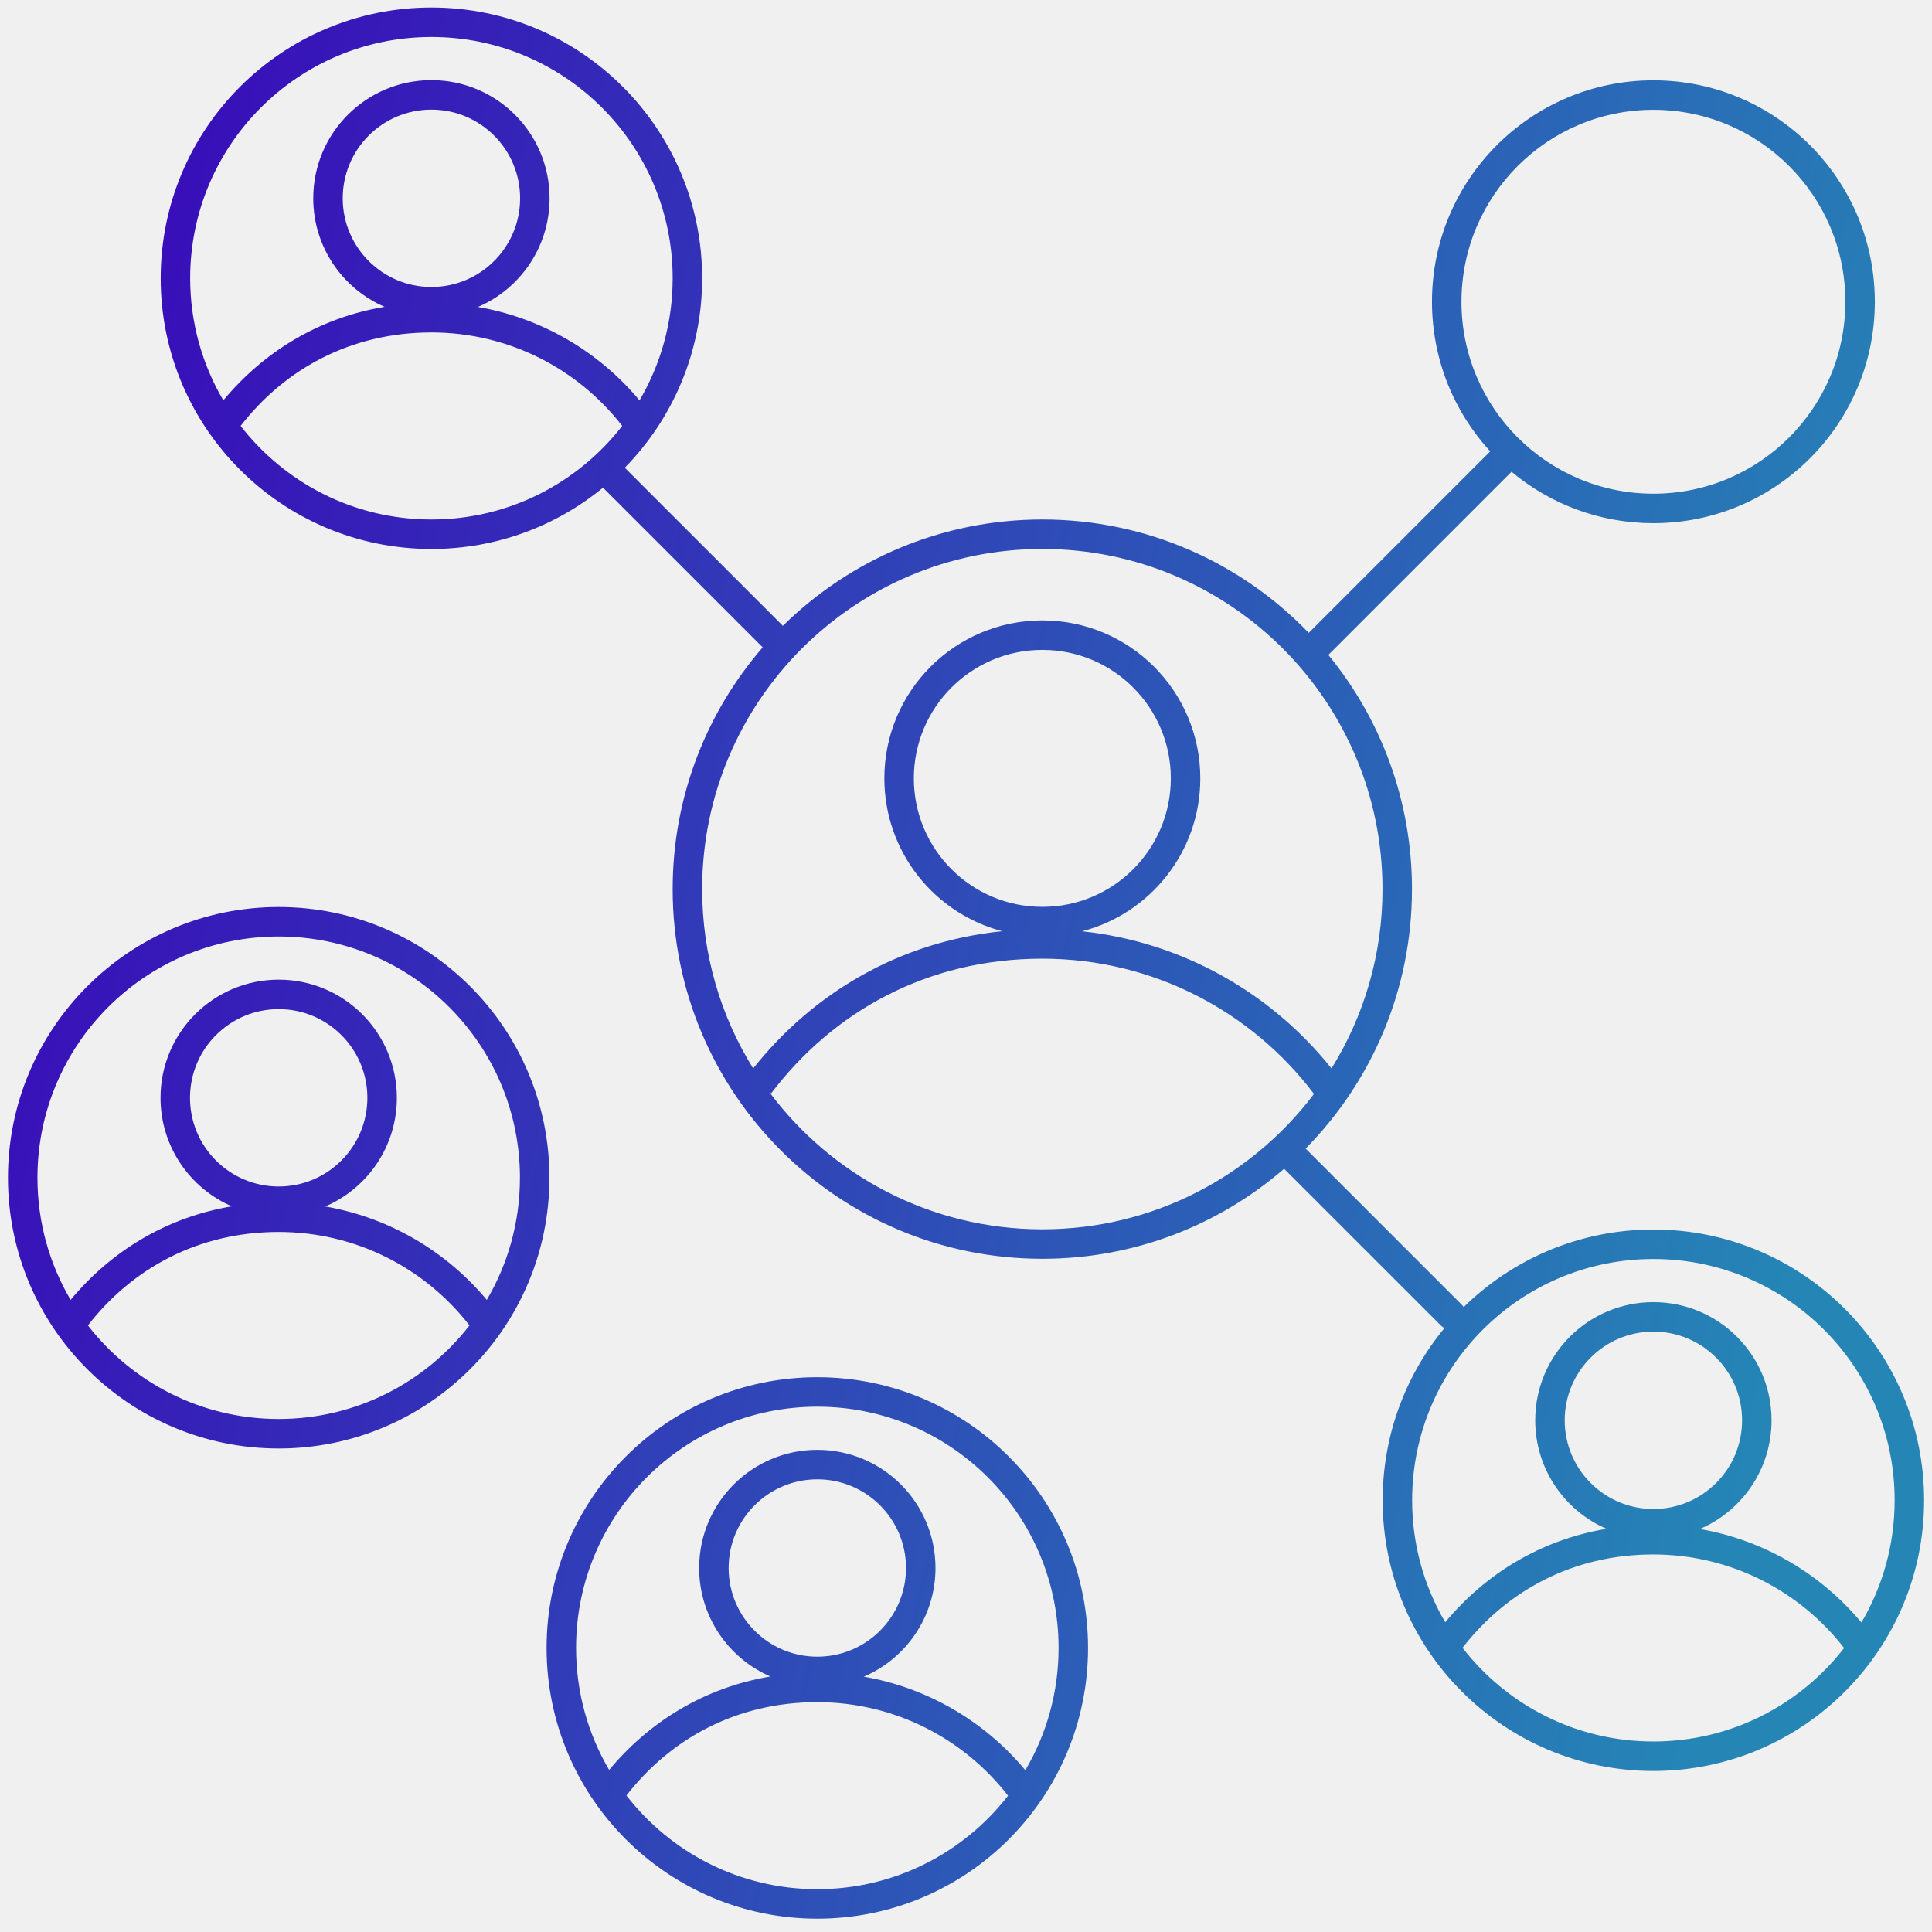
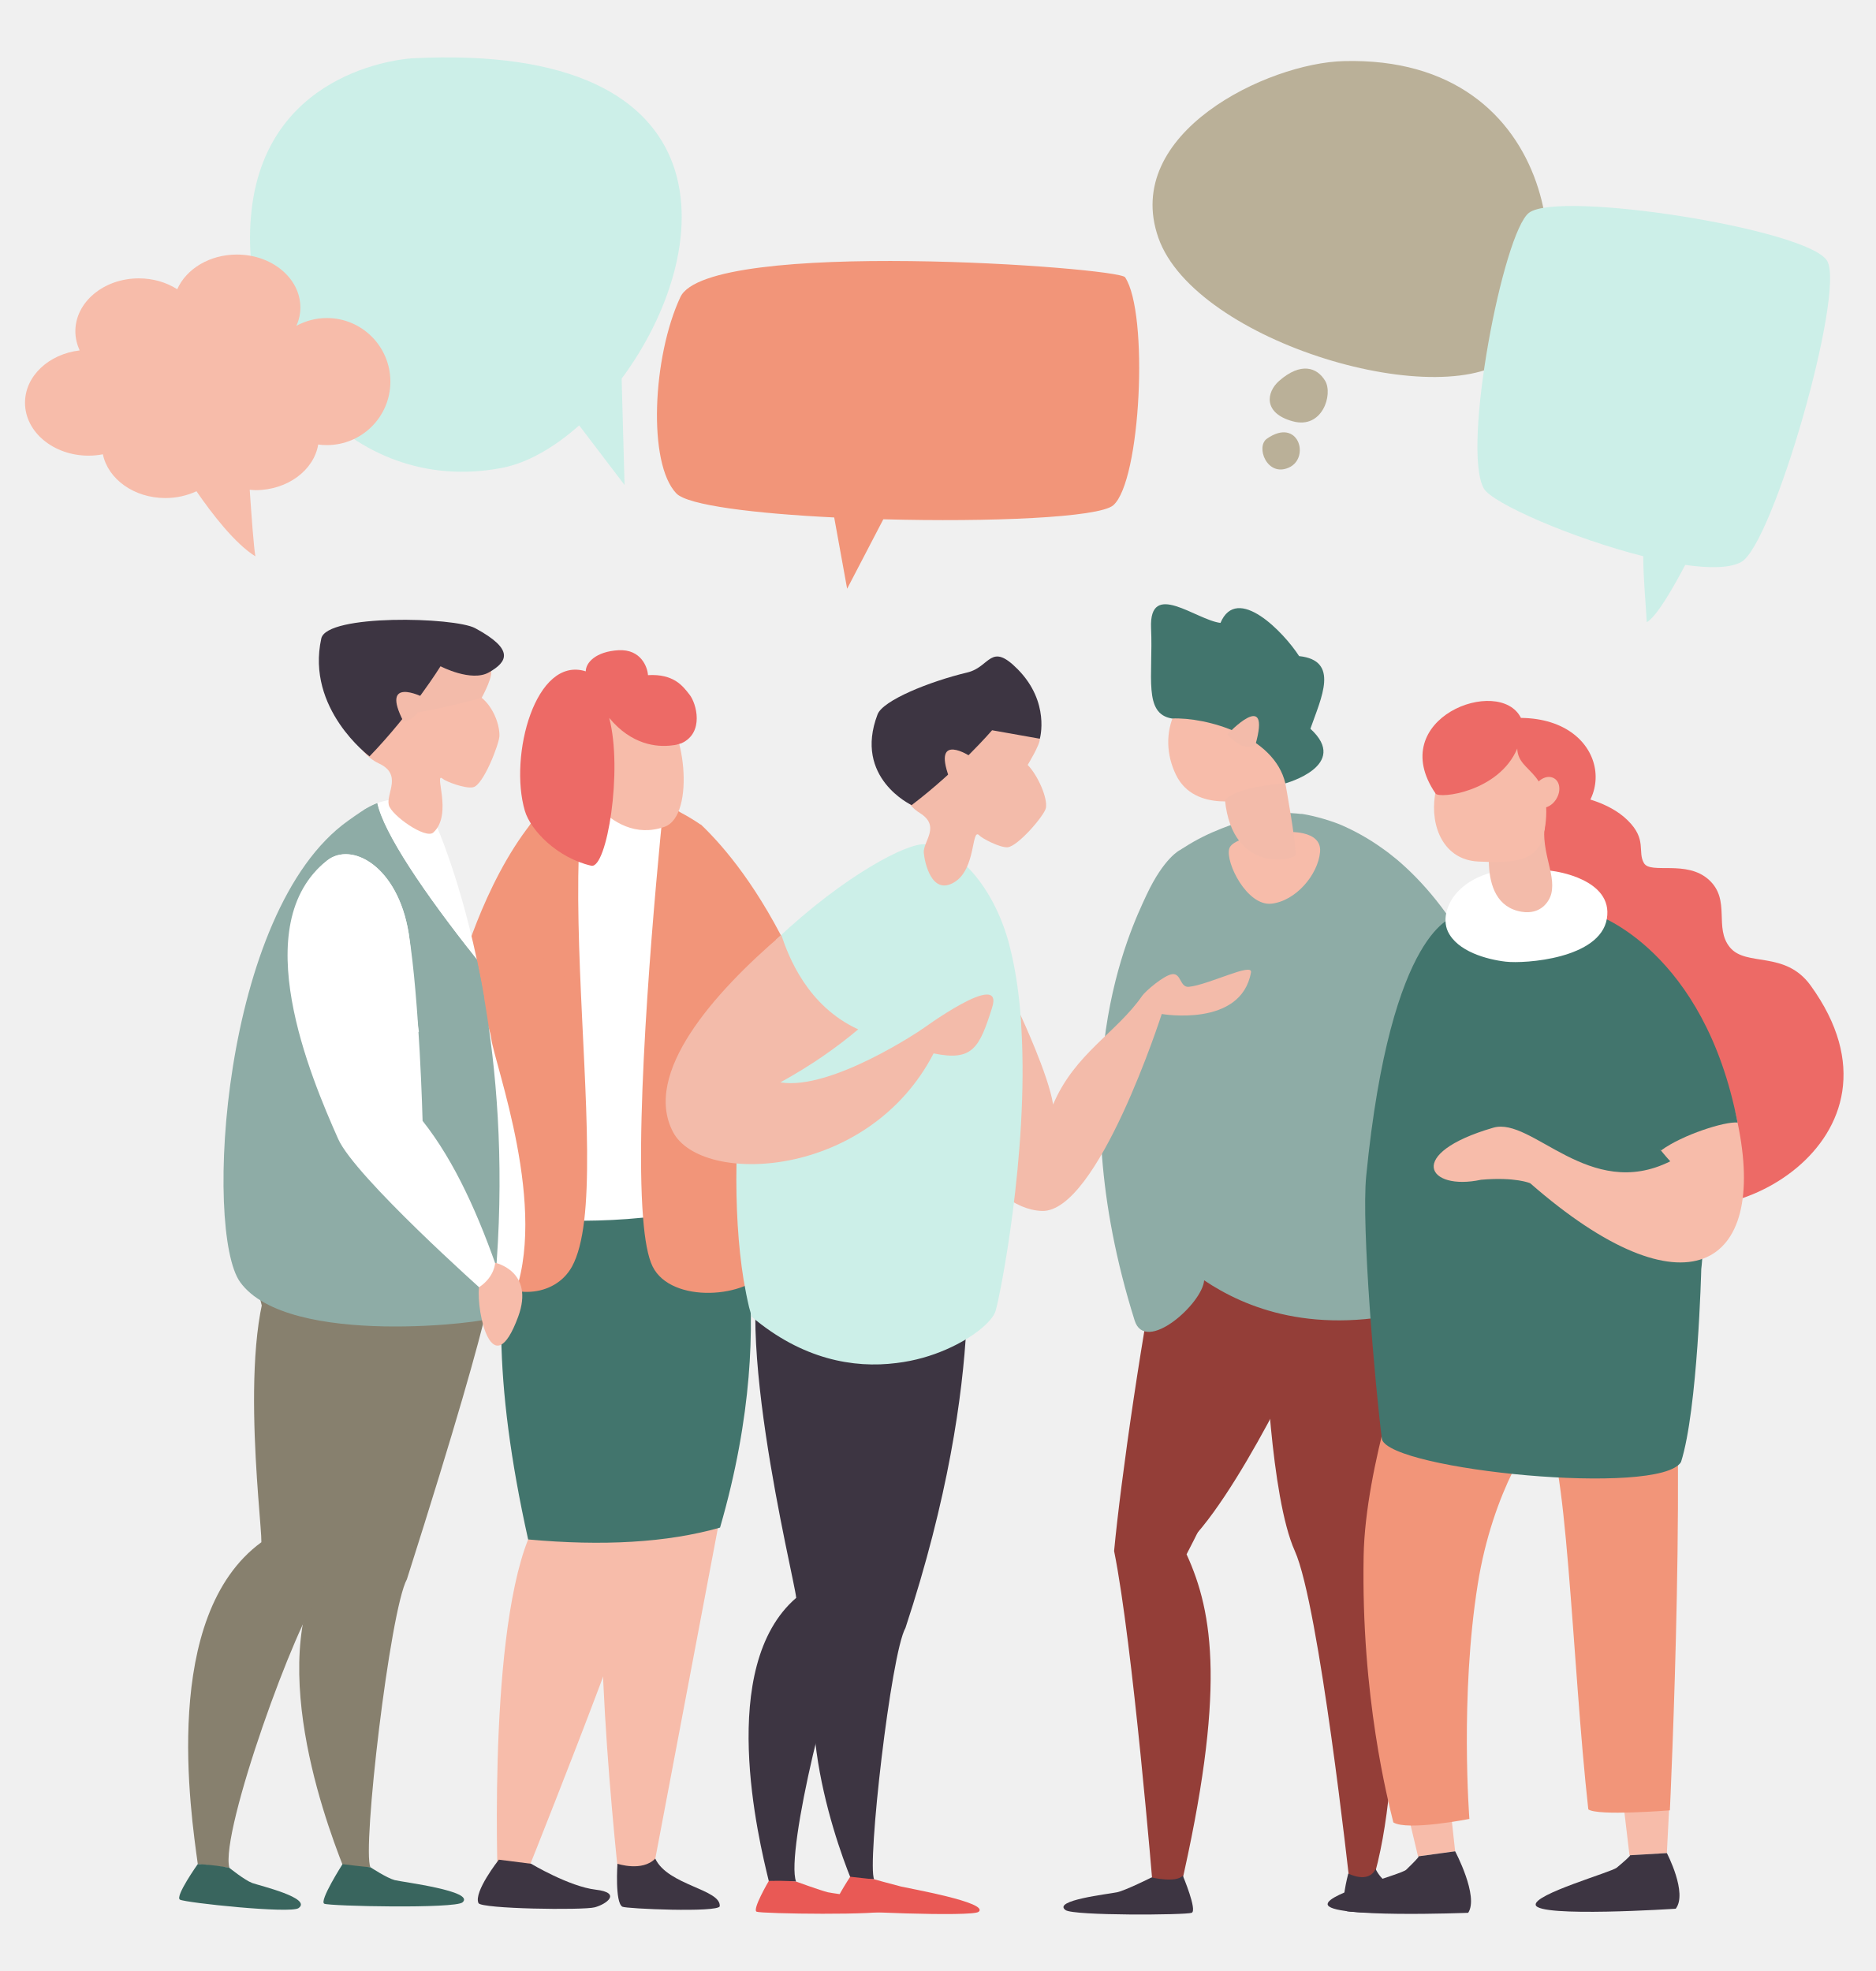
- <svg xmlns="http://www.w3.org/2000/svg" width="116" height="116" viewBox="0 0 116 116" fill="none">
-   <path fill-rule="evenodd" clip-rule="evenodd" d="M11.418 16.706C11.418 8.706 17.903 2.221 25.903 2.221C33.903 2.221 40.388 8.706 40.388 16.706C40.388 19.382 39.663 21.889 38.397 24.04C35.983 21.146 32.576 19.102 28.697 18.43C31.226 17.346 32.998 14.833 32.998 11.906C32.998 7.988 29.822 4.811 25.903 4.811C21.985 4.811 18.808 7.988 18.808 11.906C18.808 14.826 20.571 17.333 23.091 18.422C19.136 19.085 15.82 21.136 13.409 24.039C12.144 21.888 11.418 19.382 11.418 16.706ZM25.903 19.961C30.564 19.961 34.711 22.159 37.359 25.572C34.709 28.991 30.563 31.191 25.903 31.191C21.243 31.191 17.097 28.991 14.447 25.572C17.101 22.152 21.068 19.961 25.903 19.961ZM25.903 0.451C16.926 0.451 9.648 7.729 9.648 16.706C9.648 25.684 16.926 32.961 25.903 32.961C29.814 32.961 33.401 31.581 36.206 29.28L45.794 38.868C42.426 42.76 40.388 47.834 40.388 53.385C40.388 65.642 50.325 75.58 62.583 75.58C68.134 75.58 73.209 73.542 77.1 70.174L86.507 79.581C86.573 79.647 86.647 79.701 86.726 79.742C84.409 82.551 83.017 86.152 83.017 90.077C83.017 99.055 90.295 106.332 99.272 106.332C108.25 106.332 115.527 99.055 115.527 90.077C115.527 81.1 108.25 73.822 99.272 73.822C94.835 73.822 90.814 75.6 87.881 78.482C87.846 78.428 87.806 78.377 87.758 78.329L78.392 68.963C82.341 64.956 84.778 59.455 84.778 53.385C84.778 48.048 82.895 43.151 79.756 39.323L90.754 28.325C93.061 30.252 96.032 31.412 99.273 31.412C106.616 31.412 112.568 25.46 112.568 18.117C112.568 10.775 106.616 4.822 99.273 4.822C91.931 4.822 85.978 10.775 85.978 18.117C85.978 21.581 87.303 24.736 89.474 27.102L78.579 37.997C74.541 33.801 68.867 31.19 62.583 31.19C56.513 31.19 51.012 33.627 47.005 37.576L37.513 28.084C40.386 25.152 42.158 21.136 42.158 16.706C42.158 7.729 34.881 0.451 25.903 0.451ZM62.583 32.96C51.303 32.96 42.158 42.104 42.158 53.385C42.158 57.335 43.28 61.024 45.222 64.15C48.815 59.631 53.971 56.547 60.176 55.911C56.104 54.846 53.098 51.141 53.098 46.735C53.098 41.496 57.345 37.25 62.583 37.25C67.822 37.25 72.068 41.496 72.068 46.735C72.068 51.148 69.054 54.858 64.971 55.916C71.022 56.563 76.346 59.641 79.945 64.149C81.887 61.023 83.008 57.335 83.008 53.385C83.008 42.104 73.864 32.96 62.583 32.96ZM78.894 65.681C75.164 60.747 69.245 57.56 62.583 57.56C55.687 57.56 50.032 60.726 46.299 65.649L46.185 65.563C49.907 70.567 55.867 73.81 62.583 73.81C69.247 73.81 75.166 70.618 78.894 65.681ZM62.583 39.02C58.323 39.02 54.868 42.474 54.868 46.735C54.868 50.995 58.323 54.45 62.583 54.45C66.844 54.45 70.298 50.995 70.298 46.735C70.298 42.474 66.844 39.02 62.583 39.02ZM20.578 11.906C20.578 8.965 22.962 6.581 25.903 6.581C28.844 6.581 31.228 8.965 31.228 11.906C31.228 14.847 28.844 17.231 25.903 17.231C22.962 17.231 20.578 14.847 20.578 11.906ZM99.272 75.592C91.272 75.592 84.787 82.078 84.787 90.077C84.787 92.75 85.511 95.254 86.774 97.403C89.186 94.501 92.502 92.453 96.457 91.792C93.939 90.702 92.177 88.196 92.177 85.277C92.177 81.359 95.354 78.182 99.272 78.182C103.191 78.182 106.367 81.359 106.367 85.277C106.367 88.205 104.594 90.719 102.063 91.803C105.942 92.476 109.35 94.522 111.762 97.418C113.03 95.265 113.757 92.756 113.757 90.077C113.757 82.078 107.272 75.592 99.272 75.592ZM110.723 98.95C108.075 95.533 103.926 93.332 99.262 93.332C94.43 93.332 90.465 95.52 87.812 98.937C90.461 102.359 94.609 104.562 99.272 104.562C103.929 104.562 108.073 102.365 110.723 98.95ZM99.272 79.952C96.331 79.952 93.947 82.337 93.947 85.277C93.947 88.218 96.331 90.602 99.272 90.602C102.213 90.602 104.597 88.218 104.597 85.277C104.597 82.337 102.213 79.952 99.272 79.952ZM2.248 70.714C2.248 62.714 8.733 56.229 16.733 56.229C24.733 56.229 31.218 62.714 31.218 70.714C31.218 73.39 30.493 75.897 29.227 78.048C26.814 75.154 23.406 73.109 19.527 72.438C22.056 71.353 23.828 68.841 23.828 65.914C23.828 61.996 20.652 58.819 16.733 58.819C12.815 58.819 9.638 61.996 9.638 65.914C9.638 68.833 11.401 71.341 13.921 72.43C9.966 73.093 6.65 75.143 4.239 78.047C2.974 75.896 2.248 73.39 2.248 70.714ZM16.733 73.969C21.394 73.969 25.541 76.167 28.189 79.58C25.539 82.999 21.393 85.199 16.733 85.199C12.073 85.199 7.927 82.999 5.278 79.58C7.931 76.16 11.898 73.969 16.733 73.969ZM16.733 54.459C7.756 54.459 0.478 61.737 0.478 70.714C0.478 79.692 7.756 86.969 16.733 86.969C25.711 86.969 32.988 79.692 32.988 70.714C32.988 61.737 25.711 54.459 16.733 54.459ZM11.408 65.914C11.408 62.973 13.792 60.589 16.733 60.589C19.674 60.589 22.058 62.973 22.058 65.914C22.058 68.855 19.674 71.239 16.733 71.239C13.792 71.239 11.408 68.855 11.408 65.914ZM49.073 84.46C41.073 84.46 34.588 90.945 34.588 98.945C34.588 101.617 35.312 104.121 36.574 106.27C38.987 103.369 42.303 101.32 46.258 100.659C43.74 99.57 41.978 97.063 41.978 94.145C41.978 90.226 45.155 87.05 49.073 87.05C52.992 87.05 56.168 90.226 56.168 94.145C56.168 97.072 54.395 99.586 51.864 100.67C55.743 101.343 59.15 103.389 61.563 106.285C62.831 104.133 63.558 101.623 63.558 98.945C63.558 90.945 57.073 84.46 49.073 84.46ZM60.524 107.817C57.876 104.4 53.727 102.2 49.063 102.2C44.231 102.2 40.266 104.388 37.612 107.804C40.262 111.226 44.41 113.43 49.073 113.43C53.73 113.43 57.874 111.232 60.524 107.817ZM32.818 98.945C32.818 89.967 40.096 82.69 49.073 82.69C58.05 82.69 65.328 89.967 65.328 98.945C65.328 107.922 58.05 115.2 49.073 115.2C40.096 115.2 32.818 107.922 32.818 98.945ZM49.073 88.82C46.132 88.82 43.748 91.204 43.748 94.145C43.748 97.085 46.132 99.47 49.073 99.47C52.014 99.47 54.398 97.085 54.398 94.145C54.398 91.204 52.014 88.82 49.073 88.82ZM87.748 18.117C87.748 11.752 92.908 6.592 99.273 6.592C105.638 6.592 110.798 11.752 110.798 18.117C110.798 24.483 105.638 29.642 99.273 29.642C92.908 29.642 87.748 24.483 87.748 18.117Z" fill="url(#paint0_linear_7715_20915)" />
+ <svg xmlns="http://www.w3.org/2000/svg" width="98" zoomAndPan="magnify" viewBox="0 0 73.5 77.25" height="103" preserveAspectRatio="xMidYMid meet" version="1.0">
  <defs>
-     <linearGradient id="paint0_linear_7715_20915" x1="-0.637" y1="-1.664" x2="119.91" y2="25.497" gradientUnits="userSpaceOnUse">
-       <stop stop-color="#3B00B9" />
-       <stop offset="1" stop-color="#2586B6" />
-     </linearGradient>
+     <clipPath id="bb3f78462e">
+       <path d="M 41.633 73.508 L 46.871 73.508 L 46.871 75.035 L 41.633 75.035 Z M 41.633 73.508 " clip-rule="nonzero" />
+     </clipPath>
+     <clipPath id="6dc20143b3">
+       <path d="M 52 72.461 L 57.77 72.461 L 57.77 75.035 L 52 75.035 Z M 52 72.461 " clip-rule="nonzero" />
+     </clipPath>
+     <clipPath id="4964c7ddd6">
+       <path d="M 32.625 73.508 L 38.492 73.508 L 38.492 75.035 L 32.625 75.035 Z M 32.625 73.508 " clip-rule="nonzero" />
+     </clipPath>
+     <clipPath id="c85654ed9c">
+       <path d="M 29.48 73.508 L 34.93 73.508 L 34.93 75.035 L 29.48 75.035 Z M 29.48 73.508 " clip-rule="nonzero" />
+     </clipPath>
+     <clipPath id="968e035b64">
+       <path d="M 60.074 30.543 L 72.238 30.543 L 72.238 47.309 L 60.074 47.309 Z M 60.074 30.543 " clip-rule="nonzero" />
+     </clipPath>
+     <clipPath id="839d8d36e9">
+       <path d="M 0.98 9 L 16 9 L 16 22 L 0.98 22 Z M 0.98 9 " clip-rule="nonzero" />
+     </clipPath>
  </defs>
+   <path fill="#ccefe8" d="M 9.859 8.227 C 10.508 2.551 16.16 2.285 16.16 2.285 C 28.812 1.641 28.027 9.898 24.359 14.84 L 24.473 19.008 L 22.695 16.672 C 21.715 17.543 20.664 18.148 19.66 18.34 C 13.699 19.484 9.211 13.902 9.859 8.227 " fill-opacity="1" fill-rule="nonzero" />
+   <path fill="#f29579" d="M 26.66 11.645 C 27.75 9.309 43.828 10.477 44.086 10.867 C 45.02 12.266 44.707 18.871 43.621 19.805 C 43.055 20.289 38.766 20.465 34.613 20.352 L 33.195 23.074 L 32.688 20.281 C 29.602 20.129 26.957 19.809 26.504 19.34 C 25.371 18.16 25.57 13.98 26.66 11.645 " fill-opacity="1" fill-rule="nonzero" />
+   <path fill="#f7bcaa" d="M 28.242 59.305 L 25.363 74.508 L 24.352 74.59 C 24.352 74.59 23.031 63.453 23.809 59.062 C 25.285 58.41 28.242 59.305 28.242 59.305 " fill-opacity="1" fill-rule="nonzero" />
+   <path fill="#f7bcaa" d="M 25.055 56.297 C 25.055 56.297 25.055 60.281 25.129 61.34 C 24.742 63.207 20.348 74.145 20.348 74.145 L 19.531 74.508 C 19.531 74.508 19.062 64.457 20.695 60.336 C 22.562 58.004 25.055 56.297 25.055 56.297 " fill-opacity="1" fill-rule="nonzero" />
+   <path fill="#3d3542" d="M 25.676 72.844 C 26.168 73.898 28.258 74.043 28.203 74.715 C 28.113 74.965 24.539 74.812 24.387 74.73 C 24.09 74.562 24.195 73.047 24.195 73.047 C 24.195 73.047 25.168 73.371 25.676 72.844 " fill-opacity="1" fill-rule="nonzero" />
+   <path fill="#3d3542" d="M 20.812 73.047 C 20.812 73.047 22.305 73.941 23.34 74.062 C 24.379 74.184 23.762 74.633 23.305 74.754 C 22.844 74.875 18.859 74.816 18.75 74.59 C 18.547 74.156 19.547 72.887 19.547 72.887 L 20.812 73.047 " fill-opacity="1" fill-rule="nonzero" />
+   <path fill="#42756d" d="M 20.695 60.336 C 19.297 54.051 19.418 49.98 20.289 46.695 C 21.066 46.785 21.789 46.992 22.449 47.254 C 22.402 46.836 22.379 46.594 22.379 46.594 L 28.5 45.883 C 28.5 45.883 30.758 51.09 28.215 59.871 C 26.137 60.465 23.609 60.602 20.695 60.336 " fill-opacity="1" fill-rule="nonzero" />
+   <path fill="#943e38" d="M 45.652 47.793 C 49.344 48.43 51.32 48.535 55.133 48.488 C 54.957 52.105 55.062 56.609 54.055 59.617 C 54.648 61.543 55.09 69.551 53.762 73.816 C 53.613 73.957 52.879 73.75 52.879 73.75 C 52.879 73.75 51.695 62.922 50.738 60.789 C 49.777 58.652 49.586 52.773 49.586 52.773 C 49.586 52.773 49.527 55.078 46.496 60.918 C 47.551 63.227 48.039 66.297 46.238 74.094 C 46.02 74.164 45.184 74.07 45.184 74.07 C 45.184 74.07 44.387 64.395 43.656 60.789 C 43.91 58.086 44.781 51.902 45.652 47.793 " fill-opacity="1" fill-rule="nonzero" />
+   <path fill="#3d3542" d="M 53.902 73.25 C 54.336 74.141 55.531 74.27 55.484 74.828 C 55.406 75.043 52.879 74.969 52.746 74.898 C 52.48 74.758 52.832 73.43 52.832 73.43 C 52.832 73.43 53.621 73.848 53.902 73.25 " fill-opacity="1" fill-rule="nonzero" />
+   <g clip-path="url(#bb3f78462e)">
+     <path fill="#3d3542" d="M 46.348 73.512 C 46.348 73.512 46.926 74.883 46.695 74.969 C 46.469 75.059 42.066 75.09 41.754 74.863 C 41.219 74.48 43.445 74.234 43.773 74.164 C 44.102 74.094 45.125 73.582 45.125 73.582 C 45.125 73.582 46.078 73.812 46.348 73.512 " fill-opacity="1" fill-rule="nonzero" />
+   </g>
+   <path fill="#943e38" d="M 51.164 52.852 C 51.164 52.852 47.895 59.914 45.859 61.02 C 47.957 53.621 49.07 50.059 51.164 52.852 " fill-opacity="1" fill-rule="nonzero" />
+   <path fill="#ffffff" d="M 20.613 47.758 C 20.613 47.758 21.547 47.852 22.891 47.844 C 23.574 47.84 24.367 47.809 25.199 47.723 C 25.863 47.664 26.551 47.562 27.227 47.418 C 27.297 44.539 27.223 41.934 27.09 39.695 C 26.996 38.086 26.871 36.664 26.738 35.469 L 26.738 35.457 C 26.527 33.543 26.309 32.215 26.207 31.617 C 26.141 31.59 26.078 31.559 26.004 31.527 C 25.512 31.316 24.922 31.125 24.301 31.047 C 23.855 30.984 23.398 30.98 22.938 31.062 C 22.867 31.074 22.801 31.09 22.73 31.102 C 22.672 31.121 22.613 31.137 22.551 31.152 L 22.051 35.441 L 21.738 38.117 L 20.613 47.758 " fill-opacity="1" fill-rule="nonzero" />
+   <path fill="#f29579" d="M 19.023 49.957 C 19.918 50.922 21.73 50.891 22.418 49.633 C 22.648 49.207 22.801 48.602 22.891 47.844 C 23.266 44.695 22.605 39.059 22.66 34.352 C 22.672 33.41 22.711 32.5 22.793 31.656 C 22.797 31.59 22.805 31.527 22.812 31.469 C 22.801 31.312 22.773 31.191 22.73 31.102 C 22.672 31.121 22.613 31.137 22.551 31.152 C 21.941 31.332 21.352 31.68 20.812 32.27 C 20.809 32.27 20.809 32.27 20.809 32.266 C 20.797 32.281 20.789 32.297 20.777 32.316 C 20.211 33.246 19.602 34.805 19.371 37.324 C 19.273 38.434 19.25 39.727 19.336 41.234 C 19.348 41.398 19.359 41.57 19.371 41.738 C 19.66 45.738 17.875 48.715 19.023 49.957 " fill-opacity="1" fill-rule="nonzero" />
+   <path fill="#f29579" d="M 25.199 47.723 C 25.266 48.594 25.387 49.258 25.57 49.633 C 26.301 51.121 29.332 50.875 30.055 49.746 C 30.777 48.617 30.961 47.008 30.812 45.199 C 30.438 40.461 27.809 34.344 26.645 31.832 C 26.559 31.789 26.465 31.738 26.367 31.691 C 26.316 31.668 26.262 31.645 26.207 31.617 C 26.141 31.59 26.078 31.559 26.004 31.527 C 25.719 34.344 24.855 43.461 25.199 47.723 " fill-opacity="1" fill-rule="nonzero" />
+   <path fill="#f29579" d="M 26.531 38.973 C 26.719 39.207 26.902 39.449 27.09 39.695 C 28.395 41.414 29.707 43.414 30.812 45.199 C 32.516 47.941 33.742 50.195 33.742 50.195 C 33.742 50.195 33.742 50.195 34.32 49.809 C 32.957 38.852 29.32 34.078 27.457 32.309 C 27.457 32.312 27.457 32.316 27.453 32.32 C 27.453 32.32 27.145 32.094 26.645 31.832 C 26.559 31.789 26.465 31.738 26.367 31.691 C 26.457 32.312 26.66 33.863 26.738 35.457 L 26.738 35.469 C 26.797 36.777 26.773 38.109 26.531 38.973 " fill-opacity="1" fill-rule="nonzero" />
+   <path fill="#f29579" d="M 17.941 38.359 C 17.941 38.359 18.57 42.09 19.371 41.738 C 19.887 41.512 20.469 37.004 20.996 37.316 C 21.262 37.473 21.512 37.727 21.738 38.117 C 21.887 38.367 22.02 38.672 22.133 39.039 C 22.086 37.559 22.145 36.23 22.254 35.082 C 22.387 33.629 22.605 32.465 22.793 31.656 C 22.844 31.43 22.895 31.23 22.938 31.062 C 22.867 31.074 22.801 31.09 22.73 31.102 C 22.672 31.121 22.613 31.137 22.551 31.152 C 21.941 31.332 21.352 31.68 20.812 32.273 C 20.809 32.27 20.809 32.27 20.809 32.266 C 20.793 32.242 20.82 32.297 20.812 32.273 C 18.93 34.652 18 38.125 17.945 38.348 C 17.941 38.355 17.941 38.359 17.941 38.359 " fill-opacity="1" fill-rule="nonzero" />
+   <path fill="#f7bcaa" d="M 25.816 27.828 C 26.82 28.207 27.285 31.965 26.039 32.406 C 23.789 33.195 22.422 30.16 22.422 30.16 C 22.422 30.16 21.578 26.238 25.816 27.828 " fill-opacity="1" fill-rule="nonzero" />
+   <path fill="#ed6a66" d="M 22.953 26.312 C 22.953 25.973 23.344 25.535 24.238 25.484 C 25.125 25.438 25.375 26.16 25.391 26.461 C 26.406 26.402 26.762 26.895 27.023 27.23 C 27.289 27.57 27.605 28.715 26.707 29.129 C 26.707 29.129 26.688 29.133 26.656 29.145 C 26.555 29.18 26.453 29.203 26.355 29.211 C 26.336 29.211 26.316 29.215 26.293 29.219 C 25.75 29.281 24.758 29.207 23.871 28.137 C 24.414 30.172 23.781 34.07 23.168 33.93 C 21.836 33.625 20.789 32.539 20.566 31.777 C 19.934 29.625 20.98 25.691 22.953 26.312 " fill-opacity="1" fill-rule="nonzero" />
+   <path fill="#f7bcaa" d="M 55.566 72.758 L 55.117 70.875 L 56.801 70.562 L 57.02 72.559 L 55.566 72.758 " fill-opacity="1" fill-rule="nonzero" />
+   <path fill="#f7bcaa" d="M 63.852 72.715 L 63.543 70.109 L 65.457 69.867 L 65.316 72.629 L 63.852 72.715 " fill-opacity="1" fill-rule="nonzero" />
+   <g clip-path="url(#6dc20143b3)">
+     <path fill="#3d3542" d="M 57.531 74.969 C 57.531 74.969 52.023 75.188 52.023 74.629 C 52.023 74.203 54.91 73.469 55.102 73.281 C 55.766 72.641 55.566 72.758 55.566 72.758 L 57.02 72.559 C 57.02 72.559 57.957 74.32 57.531 74.969 " fill-opacity="1" fill-rule="nonzero" />
+   </g>
+   <path fill="#3d3542" d="M 65.664 74.809 C 65.664 74.809 60.27 75.164 60.176 74.66 C 60.098 74.238 63.148 73.375 63.355 73.199 C 64.055 72.613 63.852 72.715 63.852 72.715 L 65.316 72.629 C 65.316 72.629 66.137 74.195 65.664 74.809 " fill-opacity="1" fill-rule="nonzero" />
+   <path fill="#f29579" d="M 55.199 52.668 C 55.199 52.668 53.496 57.461 53.434 60.984 C 53.332 66.516 54.391 70.574 54.598 71.426 C 55.152 71.77 57.578 71.289 57.578 71.289 C 57.578 71.289 57.203 66.48 57.906 62.09 C 58.484 58.449 60.129 55.992 60.457 56.059 C 61.383 56.238 61.602 65.25 62.238 70.914 C 62.586 71.184 65.434 70.953 65.434 70.953 C 65.434 70.953 66.168 55.547 65.41 50.09 C 64.441 47.73 62.438 47.59 62.438 47.59 L 56.586 48.281 L 55.199 52.668 " fill-opacity="1" fill-rule="nonzero" />
+   <path fill="#8eaca6" d="M 44.461 51.754 C 41.477 42.242 44.277 36.473 44.922 35.086 L 44.922 35.082 L 44.926 35.078 C 45.605 33.625 46.23 33.32 46.23 33.32 L 46.23 33.328 C 46.23 33.328 46.23 33.324 46.23 33.324 C 46.289 33.281 46.348 33.246 46.406 33.211 C 46.859 32.918 47.348 32.676 47.863 32.473 C 48.238 32.324 48.641 32.195 49.047 32.105 C 49.953 31.895 50.25 31.855 50.25 31.855 C 50.25 31.855 50.453 31.855 50.801 31.883 C 50.859 31.887 50.922 31.895 50.988 31.902 C 50.992 31.898 51 31.902 51.008 31.898 C 51.531 31.977 52.211 32.184 52.586 32.348 C 53.066 32.559 53.617 32.852 54.184 33.262 C 54.359 33.383 54.531 33.52 54.707 33.664 C 54.711 33.668 54.719 33.672 54.723 33.676 C 56.703 35.344 59.273 38.844 59.531 44.75 C 59.574 45.73 55.977 49.797 55.68 51.309 C 51.512 52.402 48.773 51.246 47.184 50.18 C 47.121 51.094 44.879 53.09 44.461 51.754 " fill-opacity="1" fill-rule="nonzero" />
+   <path fill="#f7bcaa" d="M 50.379 32.613 C 50.379 32.613 51.805 32.492 51.727 33.391 C 51.645 34.289 50.77 35.316 49.82 35.418 C 48.867 35.52 48.012 33.805 48.168 33.262 C 48.324 32.715 50.379 32.613 50.379 32.613 " fill-opacity="1" fill-rule="nonzero" />
+   <path fill="#f7bcaa" d="M 50.367 30.703 C 50.367 30.703 50.965 25.422 48.441 26.133 C 45.922 26.844 45.332 28.82 46.078 30.363 C 46.82 31.906 48.969 31.289 48.969 31.289 L 50.367 30.703 " fill-opacity="1" fill-rule="nonzero" />
+   <path fill="#42756d" d="M 50.367 30.703 C 50.367 30.703 52.922 30.004 51.348 28.562 C 51.773 27.348 52.504 25.883 50.906 25.715 C 50.309 24.785 48.473 22.875 47.824 24.414 C 46.863 24.297 45.023 22.707 45.105 24.617 C 45.188 26.523 44.793 27.969 45.918 28.16 C 47.27 28.102 49.93 28.836 50.367 30.703 " fill-opacity="1" fill-rule="nonzero" />
+   <path fill="#f3bbaa" d="M 48.094 28.781 C 48.094 28.781 49.844 26.914 49.188 29.211 C 48.641 29.477 48.094 28.781 48.094 28.781 " fill-opacity="1" fill-rule="nonzero" />
+   <path fill="#f3bbaa" d="M 50.367 30.703 C 50.367 30.703 50.789 33.012 50.766 33.492 C 50.773 33.707 48.305 34.297 48 31.359 C 48.457 30.816 50.367 30.703 50.367 30.703 " fill-opacity="1" fill-rule="nonzero" />
+   <path fill="#f3bbaa" d="M 39.992 39.789 C 39.992 39.789 41.09 42.137 41.266 43.289 C 42.109 41.293 43.762 40.469 44.758 39.027 C 44.879 38.852 45.613 38.215 45.941 38.18 C 46.289 38.145 46.234 38.715 46.59 38.676 C 47.371 38.594 49.09 37.711 49.02 38.109 C 48.637 40.285 45.523 39.742 45.523 39.742 C 45.523 39.742 43.023 47.535 40.824 47.461 C 38.625 47.379 36.922 43.645 36.922 43.645 L 39.992 39.789 " fill-opacity="1" fill-rule="nonzero" />
+   <path fill="#3d3542" d="M 34.254 73.656 L 33.352 73.656 C 32.648 71.93 30.512 65.734 33.141 62.727 C 32.988 62.027 28.723 51.609 30.16 48.691 C 31.594 45.773 35.262 42.652 37.746 47.793 C 37.746 47.793 38.832 53.637 35.48 63.805 C 34.91 64.805 33.965 73.102 34.254 73.656 " fill-opacity="1" fill-rule="nonzero" />
+   <path fill="#3d3542" d="M 31.195 73.746 C 31.195 73.746 31.191 73.742 31.195 73.746 L 30.125 73.723 C 29.73 72.105 28.074 65.32 31.199 62.625 C 31.148 61.914 28.391 50.996 30.223 48.312 C 32.055 45.625 36.125 43.051 37.859 48.488 C 37.859 48.488 38.113 54.43 33.363 64.023 C 32.648 64.949 30.758 72.629 31.195 73.746 " fill-opacity="1" fill-rule="nonzero" />
+   <path fill="#ccefe8" d="M 39.008 51.391 C 38.949 51.586 38.727 51.852 38.379 52.129 C 38.047 52.391 37.605 52.66 37.074 52.891 C 36.512 53.137 35.852 53.336 35.125 53.422 C 33.449 53.637 31.43 53.277 29.457 51.609 C 29.422 51.488 29.387 51.363 29.352 51.23 C 29.273 50.898 29.203 50.539 29.137 50.152 C 28.926 48.855 28.828 47.273 28.859 45.598 C 28.914 42.574 29.352 39.242 30.418 36.824 C 33.125 34.27 35.574 33.027 36.246 33.09 C 37.668 33.223 39.02 34.977 39.551 37.035 C 39.555 37.035 39.555 37.035 39.551 37.039 C 39.773 37.883 39.914 38.816 39.992 39.789 C 40.004 39.957 40.02 40.129 40.023 40.301 C 40.312 45.199 39.176 50.867 39.008 51.391 " fill-opacity="1" fill-rule="nonzero" />
+   <path fill="#f3bbaa" d="M 36.059 40.391 C 36.059 40.391 39.375 37.941 38.875 39.496 C 38.379 41.059 38.121 41.602 36.598 41.289 C 35.652 41.094 36.059 40.391 36.059 40.391 " fill-opacity="1" fill-rule="nonzero" />
+   <path fill="#f3bbaa" d="M 36.598 41.258 C 34.043 46.242 27.484 46.477 26.375 44.371 C 25.16 42.07 27.988 38.898 30.617 36.648 C 30.895 37.484 31.633 39.43 33.629 40.344 C 32.777 41.062 31.766 41.77 30.578 42.422 C 32.59 42.754 36.16 40.32 36.16 40.32 C 36.16 40.32 36.645 41.207 36.598 41.258 " fill-opacity="1" fill-rule="nonzero" />
+   <g clip-path="url(#4964c7ddd6)">
+     <path fill="#e95955" d="M 33.316 73.555 C 33.316 73.555 32.523 74.754 32.707 74.836 C 32.891 74.918 38.098 75.141 38.348 74.93 C 38.781 74.566 35.578 74.008 35.312 73.941 C 35.047 73.875 34.254 73.656 34.254 73.656 C 34.254 73.656 33.867 73.621 33.316 73.555 " fill-opacity="1" fill-rule="nonzero" />
+   </g>
+   <g clip-path="url(#c85654ed9c)">
+     <path fill="#e95955" d="M 30.125 73.723 C 30.125 73.723 29.465 74.844 29.648 74.926 C 29.832 75.008 34.613 75.078 34.863 74.867 C 35.297 74.5 32.699 74.23 32.438 74.164 C 32.168 74.098 31.195 73.746 31.195 73.746 C 31.195 73.746 30.801 73.695 30.125 73.723 " fill-opacity="1" fill-rule="nonzero" />
+   </g>
+   <path fill="#f3bbaa" d="M 34.988 29.906 C 34.988 29.906 35.184 31.336 36.035 31.859 C 36.887 32.383 36.16 32.98 36.199 33.426 C 36.234 33.812 36.508 35.105 37.387 34.582 C 38.27 34.062 38.051 32.387 38.383 32.75 C 38.48 32.855 39.172 33.227 39.48 33.207 C 39.875 33.184 40.93 31.961 40.984 31.664 C 41.055 31.285 40.684 30.41 40.27 29.98 C 39.855 29.547 34.988 29.684 34.988 29.906 " fill-opacity="1" fill-rule="nonzero" />
+   <path fill="#f3bbaa" d="M 40.27 29.98 C 40.27 29.98 40.766 29.168 40.746 28.953 C 40.746 28.953 34.367 24.66 34.988 29.906 C 36.348 30.527 40.27 29.98 40.27 29.98 " fill-opacity="1" fill-rule="nonzero" />
+   <path fill="#3d3542" d="M 35.723 31.555 C 35.723 31.555 33.434 30.492 34.387 28 C 34.594 27.453 36.402 26.715 37.91 26.355 C 38.812 26.137 38.805 25.137 39.887 26.238 C 41.156 27.531 40.746 28.953 40.746 28.953 L 38.875 28.621 C 38.875 28.621 37.555 30.16 35.723 31.555 " fill-opacity="1" fill-rule="nonzero" />
+   <path fill="#f3bbaa" d="M 38.031 29.648 C 38.031 29.648 36.531 28.66 37.188 30.457 C 37.887 30.457 38.031 29.648 38.031 29.648 " fill-opacity="1" fill-rule="nonzero" />
+   <g clip-path="url(#968e035b64)">
+     <path fill="#ed6a66" d="M 61.785 31.207 C 61.785 31.207 63.023 31.398 63.781 32.152 C 64.547 32.902 64.156 33.379 64.418 33.828 C 64.68 34.277 66.09 33.684 66.965 34.484 C 67.836 35.281 67.148 36.359 67.789 37.133 C 68.43 37.906 69.945 37.238 70.949 38.625 C 75.363 44.723 67.262 48.891 64.418 46.691 C 62.332 45.082 59.559 33.625 60.332 31.574 C 61.105 29.523 61.785 31.207 61.785 31.207 " fill-opacity="1" fill-rule="nonzero" />
+   </g>
+   <path fill="#4a7eff" d="M 63.172 54.891 C 61.879 51.59 61.711 49.156 61.711 49.156 L 64.695 49.156 C 64.695 49.156 64.859 52.199 64.898 54.891 L 63.172 54.891 " fill-opacity="1" fill-rule="nonzero" />
+   <path fill="#f37d59" d="M 54.266 54.891 C 54.191 52.66 54.215 50.801 54.211 49.488 L 55.109 49.395 L 62.129 48.617 C 62.129 48.617 63.328 51.52 64.488 54.172 C 64.547 54.402 64.602 54.641 64.652 54.891 L 54.266 54.891 " fill-opacity="1" fill-rule="nonzero" />
+   <path fill="#42756d" d="M 65.871 57.301 C 65.047 58.668 54.52 57.621 54.152 56.414 C 53.887 54.371 53.34 48.055 53.535 46.09 C 54.504 36.262 57.027 35.918 57.027 35.918 C 57.027 35.918 57.957 35.984 58.035 35.711 C 68.469 35.125 66.664 49.742 66.664 49.742 C 66.664 49.742 66.527 55.234 65.871 57.301 " fill-opacity="1" fill-rule="nonzero" />
+   <path fill="#f7bcaa" d="M 58.512 44.199 C 60.031 43.754 62.273 47.105 65.449 45.516 C 65.078 45.109 64.664 44.574 64.25 43.977 C 64.457 43.906 64.664 43.832 64.879 43.766 C 65.941 43.43 66.941 43.5 67.992 43.562 C 68.023 43.707 68.059 43.848 68.086 43.996 C 69.301 49.742 66.016 51.668 59.961 46.375 C 59.961 46.375 59.387 46.121 58.039 46.238 C 55.934 46.691 55.035 45.211 58.512 44.199 " fill-opacity="1" fill-rule="nonzero" />
+   <path fill="#42756d" d="M 62.551 35.852 C 62.551 35.852 66.777 37.25 68.086 43.996 C 67.594 43.945 65.922 44.477 65.094 45.086 C 62.883 43.926 58.727 39.18 59.527 37.797 C 60.332 36.414 60.391 34.309 62.551 35.852 " fill-opacity="1" fill-rule="nonzero" />
+   <path fill="#ffffff" d="M 60.867 34.141 C 60.867 34.141 63.23 34.434 62.965 36.008 C 62.699 37.578 59.75 37.777 59.004 37.691 C 58.258 37.605 57.102 37.289 56.734 36.504 C 56.297 35.559 57.371 33.578 60.867 34.141 " fill-opacity="1" fill-rule="nonzero" />
+   <path fill="#f3bbaa" d="M 58.508 32.305 C 58.508 32.305 57.699 35.414 59.621 35.734 C 60.391 35.863 60.719 35.312 60.789 35.02 C 60.984 34.188 60.285 33.277 60.582 31.98 C 59.566 32.062 58.508 32.305 58.508 32.305 " fill-opacity="1" fill-rule="nonzero" />
+   <path fill="#f7bcaa" d="M 60.703 31.621 C 60.641 31.883 60.559 32.391 60.512 32.641 C 60.285 33.816 59.23 33.828 57.922 33.766 C 55.25 33.637 55.711 28.625 59.039 28.719 C 60.172 28.75 61.031 30.176 60.703 31.621 " fill-opacity="1" fill-rule="nonzero" />
+   <path fill="#ed6a66" d="M 56.254 31.102 C 54.234 28.156 58.758 26.453 59.598 28.137 C 63.121 28.176 63.512 31.945 60.512 32.641 C 60.941 30.141 59.488 30.363 59.453 29.34 C 58.734 31.039 56.398 31.316 56.254 31.102 " fill-opacity="1" fill-rule="nonzero" />
+   <path fill="#f7bcaa" d="M 60.246 31.609 C 60.48 31.746 60.812 31.609 60.992 31.301 C 61.172 30.996 61.129 30.637 60.895 30.504 C 60.66 30.367 60.328 30.504 60.148 30.809 C 59.969 31.113 60.016 31.473 60.246 31.609 " fill-opacity="1" fill-rule="nonzero" />
+   <path fill="#ffffff" d="M 17.703 36.945 C 17.703 36.945 19.133 39.797 19.246 40.684 C 19.371 41.703 21.539 47.41 20.086 50.945 L 19.246 50.891 C 19.246 50.891 18.293 48.188 17.902 45.613 C 17.352 42.004 17.441 37.734 17.703 36.945 " fill-opacity="1" fill-rule="nonzero" />
+   <path fill="#87806e" d="M 14.516 73.184 L 13.461 73.184 C 12.641 71.098 10.145 64.223 13.211 60.59 C 13.035 59.746 8.059 47.145 9.734 43.617 C 11.41 40.09 16.398 43.57 19.301 49.789 C 19.301 49.789 19.859 49.598 15.945 61.895 C 15.281 63.102 14.18 72.516 14.516 73.184 " fill-opacity="1" fill-rule="nonzero" />
+   <path fill="#87806e" d="M 18.586 49.25 L 11.023 49.25 C 11.02 49.254 11.016 49.258 11.012 49.266 C 9.207 51.594 10.266 59.582 10.242 60.445 C 6.293 63.332 7.48 71.066 7.75 73.059 L 8.988 73.207 C 8.609 71.816 11.652 63.406 12.594 62.375 C 15.887 56.922 17.645 52.414 18.586 49.25 " fill-opacity="1" fill-rule="nonzero" />
+   <path fill="#39655e" d="M 13.422 73.062 C 13.422 73.062 12.496 74.512 12.707 74.613 C 12.922 74.711 17.832 74.816 18.125 74.559 C 18.629 74.117 15.777 73.766 15.465 73.688 C 15.156 73.605 14.516 73.184 14.516 73.184 C 14.516 73.184 14.062 73.145 13.422 73.062 " fill-opacity="1" fill-rule="nonzero" />
+   <path fill="#39655e" d="M 7.75 73.059 C 7.75 73.059 6.848 74.332 7.051 74.453 C 7.254 74.574 11.387 75.012 11.699 74.785 C 12.246 74.395 10.188 73.91 9.883 73.801 C 9.582 73.688 8.988 73.207 8.988 73.207 C 8.988 73.207 8.539 73.102 7.75 73.059 " fill-opacity="1" fill-rule="nonzero" />
+   <path fill="#8eaca6" d="M 9.41 50.25 C 11.285 52.855 19.262 51.805 19.262 51.652 C 19.348 50.891 19.418 50.148 19.465 49.418 C 19.746 45.383 19.453 41.91 18.977 39.145 C 18.887 38.605 18.789 38.098 18.684 37.609 C 16.613 35.004 15.031 32.652 14.781 31.48 C 14.707 31.504 14.637 31.539 14.562 31.574 C 14.285 31.707 13.992 31.918 13.645 32.164 C 8.664 35.699 7.992 48.281 9.41 50.25 " fill-opacity="1" fill-rule="nonzero" />
+   <path fill="#ffffff" d="M 12.824 33.723 C 13.773 32.977 15.59 33.941 16.016 36.59 C 16.441 39.234 16.559 43.93 16.559 43.93 C 17.828 45.531 18.773 47.656 19.582 50.02 L 18.992 50.648 C 18.992 50.648 13.906 46.121 13.25 44.637 C 12.172 42.211 9.629 36.219 12.824 33.723 " fill-opacity="1" fill-rule="nonzero" />
+   <path fill="#ffffff" d="M 16.414 40.434 C 16.25 39.512 16.133 37.312 16.016 36.59 C 15.59 33.941 13.773 32.977 12.824 33.723 C 10.691 35.391 11.219 38.895 12.059 41.574 C 13.848 41.402 15.629 40.957 16.414 40.434 " fill-opacity="1" fill-rule="nonzero" />
+   <path fill="#f7bcaa" d="M 19.402 49.492 C 19.402 49.492 20.961 49.816 20.305 51.605 C 19.305 54.316 18.66 51.445 18.77 50.453 C 19.391 50.039 19.402 49.492 19.402 49.492 " fill-opacity="1" fill-rule="nonzero" />
+   <path fill="#ffffff" d="M 14.781 31.48 C 15.031 32.652 16.613 35.004 18.684 37.609 C 18.684 37.609 18.684 37.609 18.684 37.605 C 17.906 33.953 16.898 31.891 16.898 31.891 C 16.898 31.891 16.137 30.977 14.781 31.48 " fill-opacity="1" fill-rule="nonzero" />
+   <path fill="#f7bcaa" d="M 13.496 28.008 C 13.496 28.008 13.898 29.488 14.84 29.918 C 15.781 30.352 15.129 31.086 15.234 31.547 C 15.328 31.949 16.68 32.906 16.98 32.629 C 17.766 31.914 16.965 30.195 17.355 30.527 C 17.473 30.629 18.227 30.922 18.539 30.855 C 18.938 30.777 19.555 29.168 19.57 28.852 C 19.586 28.445 19.359 27.746 18.875 27.348 C 18.395 26.953 13.461 27.777 13.496 28.008 " fill-opacity="1" fill-rule="nonzero" />
+   <path fill="#f3bbaa" d="M 18.875 27.348 C 18.875 27.348 19.402 26.402 19.211 26.199 C 18.758 25.719 12.102 22.57 13.496 28.008 C 14.965 28.477 18.875 27.348 18.875 27.348 " fill-opacity="1" fill-rule="nonzero" />
+   <path fill="#3d3542" d="M 14.48 29.645 C 14.48 29.645 11.98 27.785 12.59 25.023 C 12.805 24.059 17.812 24.184 18.621 24.621 C 20.176 25.461 19.883 25.941 19.16 26.352 C 18.469 26.746 17.262 26.113 17.262 26.113 C 17.262 26.113 16.141 27.922 14.48 29.645 " fill-opacity="1" fill-rule="nonzero" />
+   <path fill="#f3bbaa" d="M 16.551 27.312 C 16.551 27.312 14.879 26.48 15.812 28.281 C 16.52 28.184 16.551 27.312 16.551 27.312 " fill-opacity="1" fill-rule="nonzero" />
+   <path fill="#8eaca6" d="M 14.781 31.48 C 15.031 32.652 16.613 35.004 18.684 37.609 C 18.789 38.098 18.887 38.605 18.977 39.145 C 16.379 36.848 14.77 33.285 14.254 31.746 L 14.781 31.48 " fill-opacity="1" fill-rule="nonzero" />
+   <path fill="#bab098" d="M 49.648 17.191 C 49.191 17.504 49.648 18.707 50.5 18.328 C 51.355 17.949 50.879 16.336 49.648 17.191 " fill-opacity="1" fill-rule="nonzero" />
+   <path fill="#bab098" d="M 50.125 14.926 C 49.617 15.371 49.492 16.195 50.656 16.512 C 51.82 16.832 52.242 15.453 51.926 14.926 C 51.609 14.395 50.973 14.184 50.125 14.926 " fill-opacity="1" fill-rule="nonzero" />
+   <path fill="#bab098" d="M 52.648 2.395 C 49.676 2.473 43.949 5.211 45.391 9.32 C 46.832 13.43 56.719 16.32 59.312 13.883 C 61.906 11.441 61.289 2.16 52.648 2.395 " fill-opacity="1" fill-rule="nonzero" />
+   <g clip-path="url(#839d8d36e9)">
+     <path fill="#f7bcaa" d="M 12.809 12.465 C 12.375 12.465 11.969 12.578 11.613 12.77 C 11.715 12.547 11.77 12.305 11.77 12.051 C 11.77 10.906 10.656 9.977 9.281 9.977 C 8.207 9.977 7.297 10.543 6.945 11.336 C 6.527 11.07 6.008 10.91 5.441 10.91 C 4.066 10.91 2.953 11.84 2.953 12.984 C 2.953 13.25 3.016 13.5 3.121 13.734 C 1.914 13.875 0.98 14.738 0.98 15.785 C 0.98 16.934 2.098 17.859 3.473 17.859 C 3.664 17.859 3.852 17.84 4.031 17.805 C 4.234 18.781 5.254 19.52 6.48 19.52 C 6.922 19.52 7.336 19.422 7.699 19.254 C 8.305 20.137 9.211 21.312 10.008 21.805 C 9.949 21.508 9.855 20.234 9.785 19.195 C 9.859 19.199 9.93 19.211 10.008 19.211 C 11.266 19.211 12.301 18.43 12.469 17.422 C 12.578 17.438 12.691 17.445 12.809 17.445 C 14.184 17.445 15.297 16.332 15.297 14.957 C 15.297 13.582 14.184 12.465 12.809 12.465 " fill-opacity="1" fill-rule="nonzero" />
+   </g>
+   <path fill="#ccefe8" d="M 59.914 8.34 C 61.09 7.445 70.906 8.984 71.602 10.234 C 72.301 11.496 69.48 21.332 68.23 22.027 C 67.789 22.27 66.992 22.277 66.035 22.141 C 65.594 22.984 64.922 24.168 64.527 24.387 C 64.508 23.867 64.391 22.707 64.391 21.801 C 61.629 21.102 58.465 19.727 58.141 19.141 C 57.266 17.57 58.906 9.102 59.914 8.34 " fill-opacity="1" fill-rule="nonzero" />
</svg>
